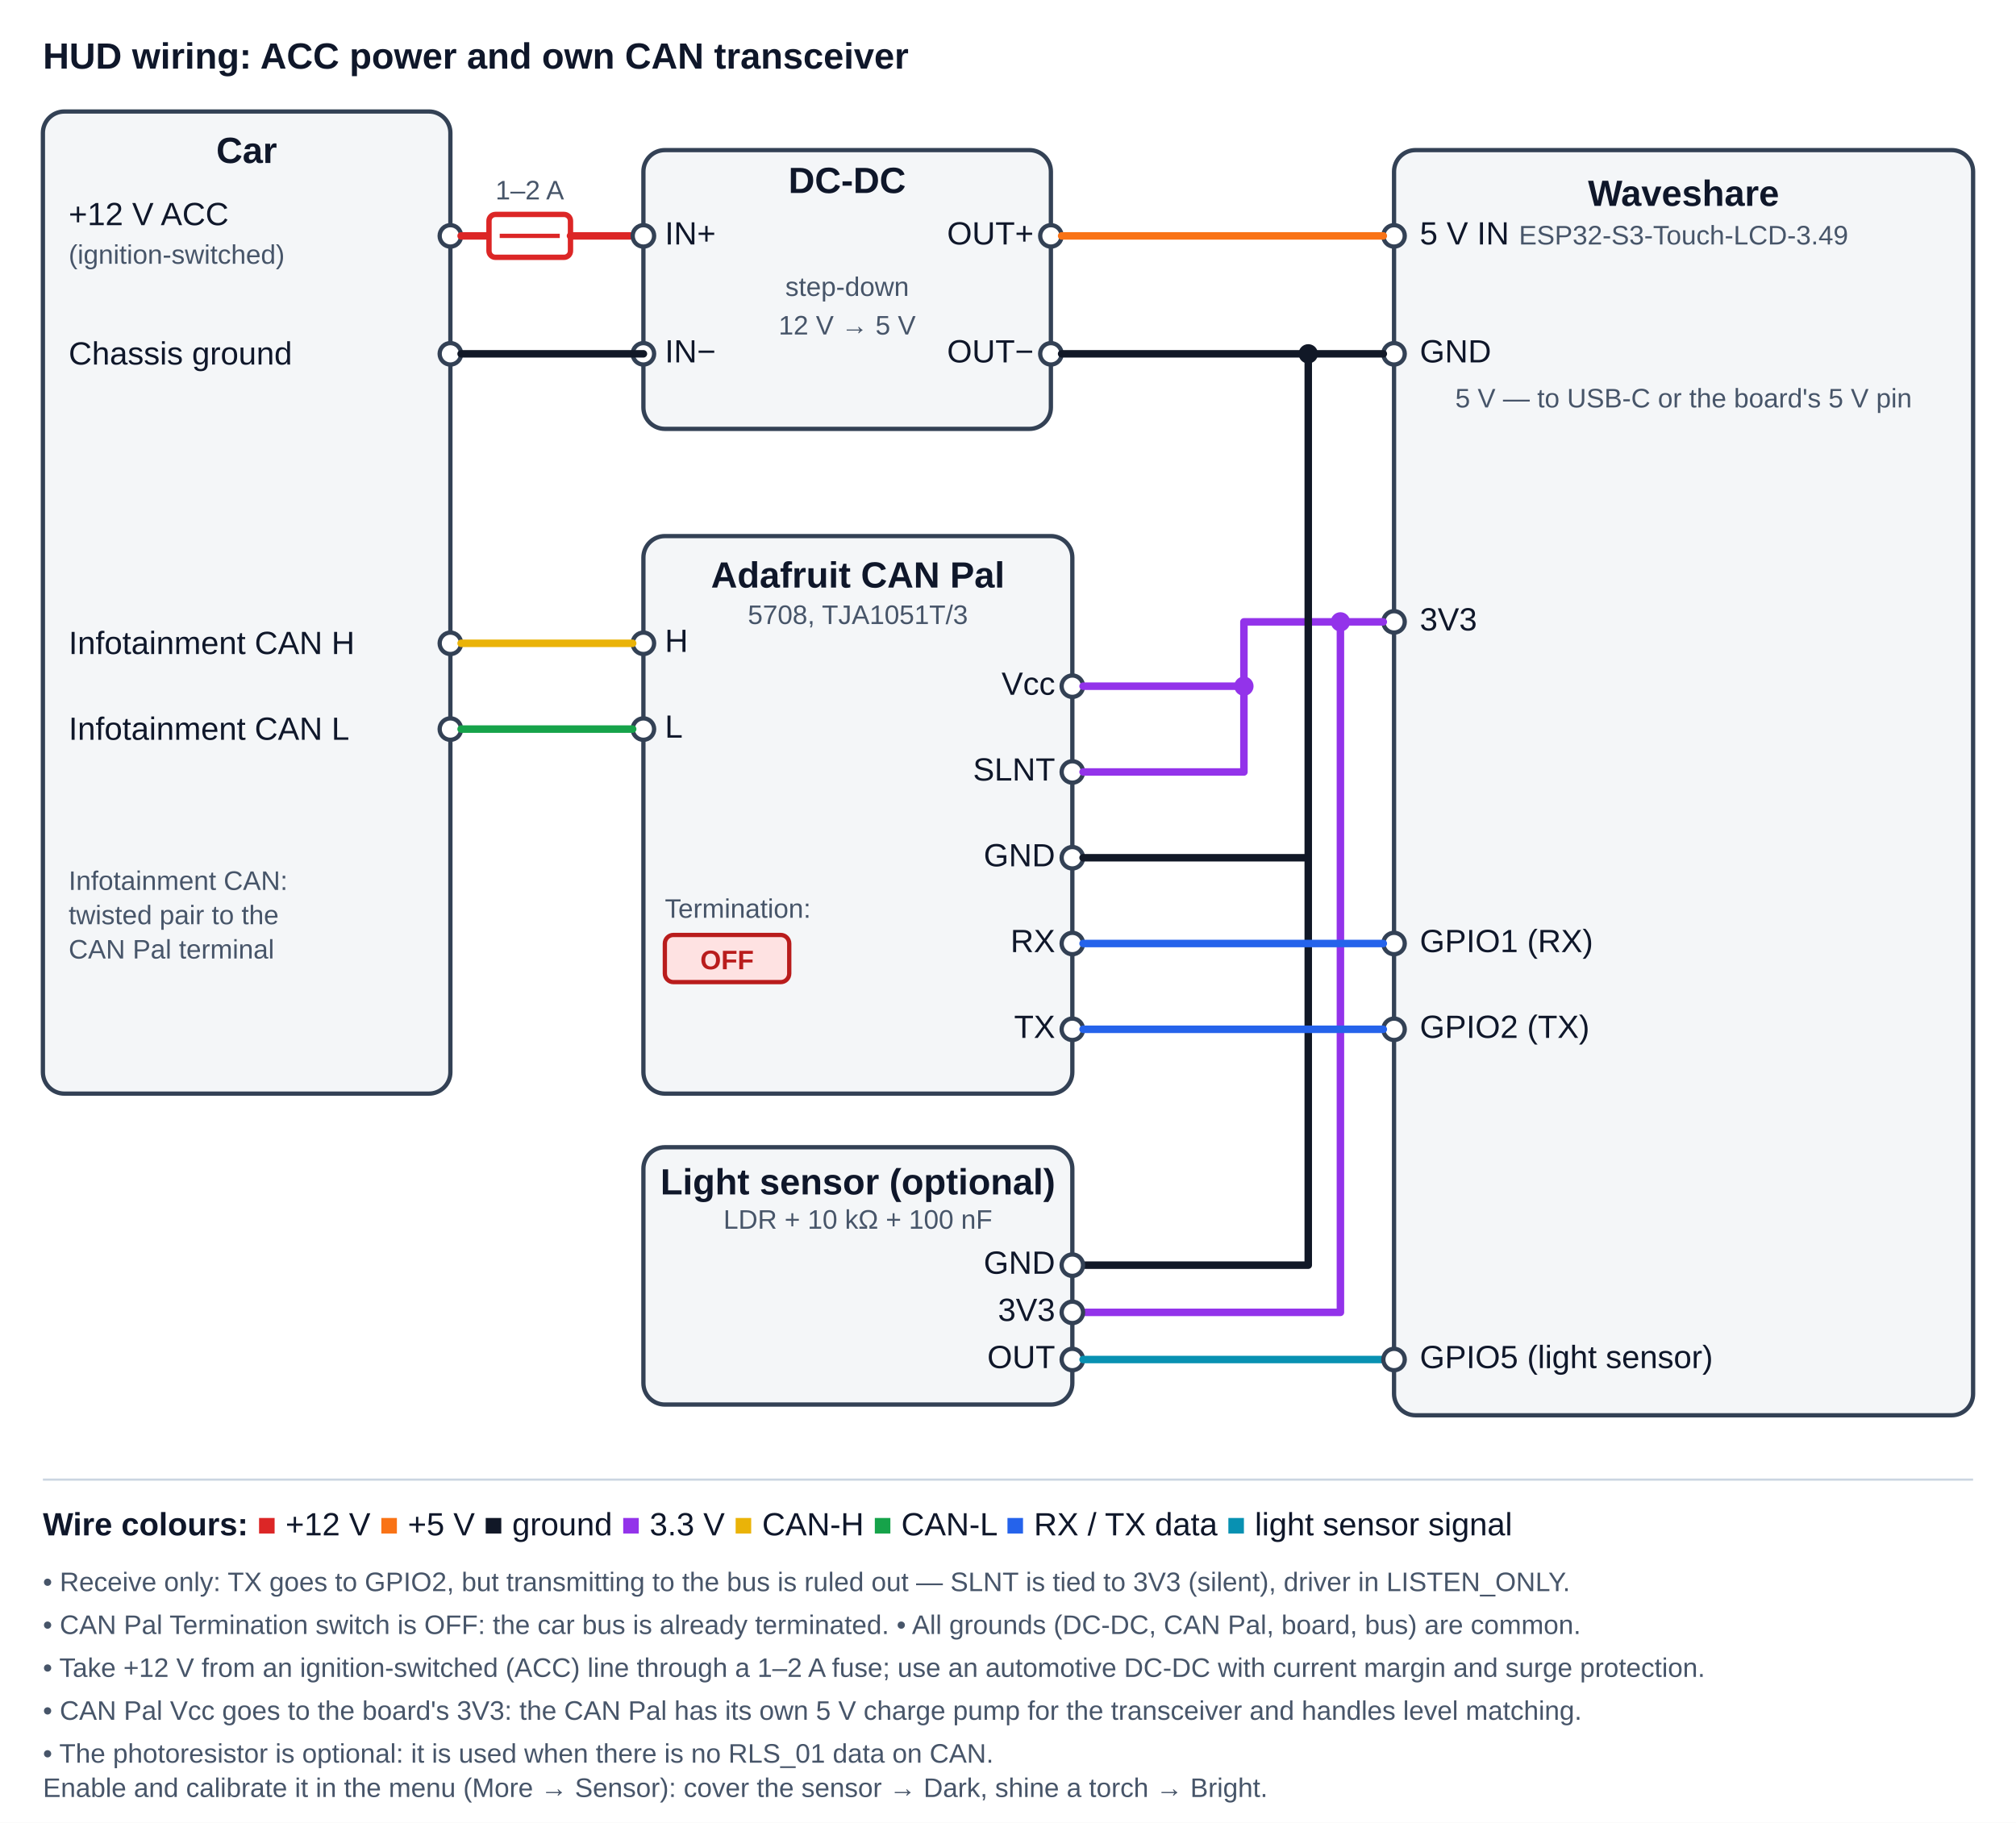
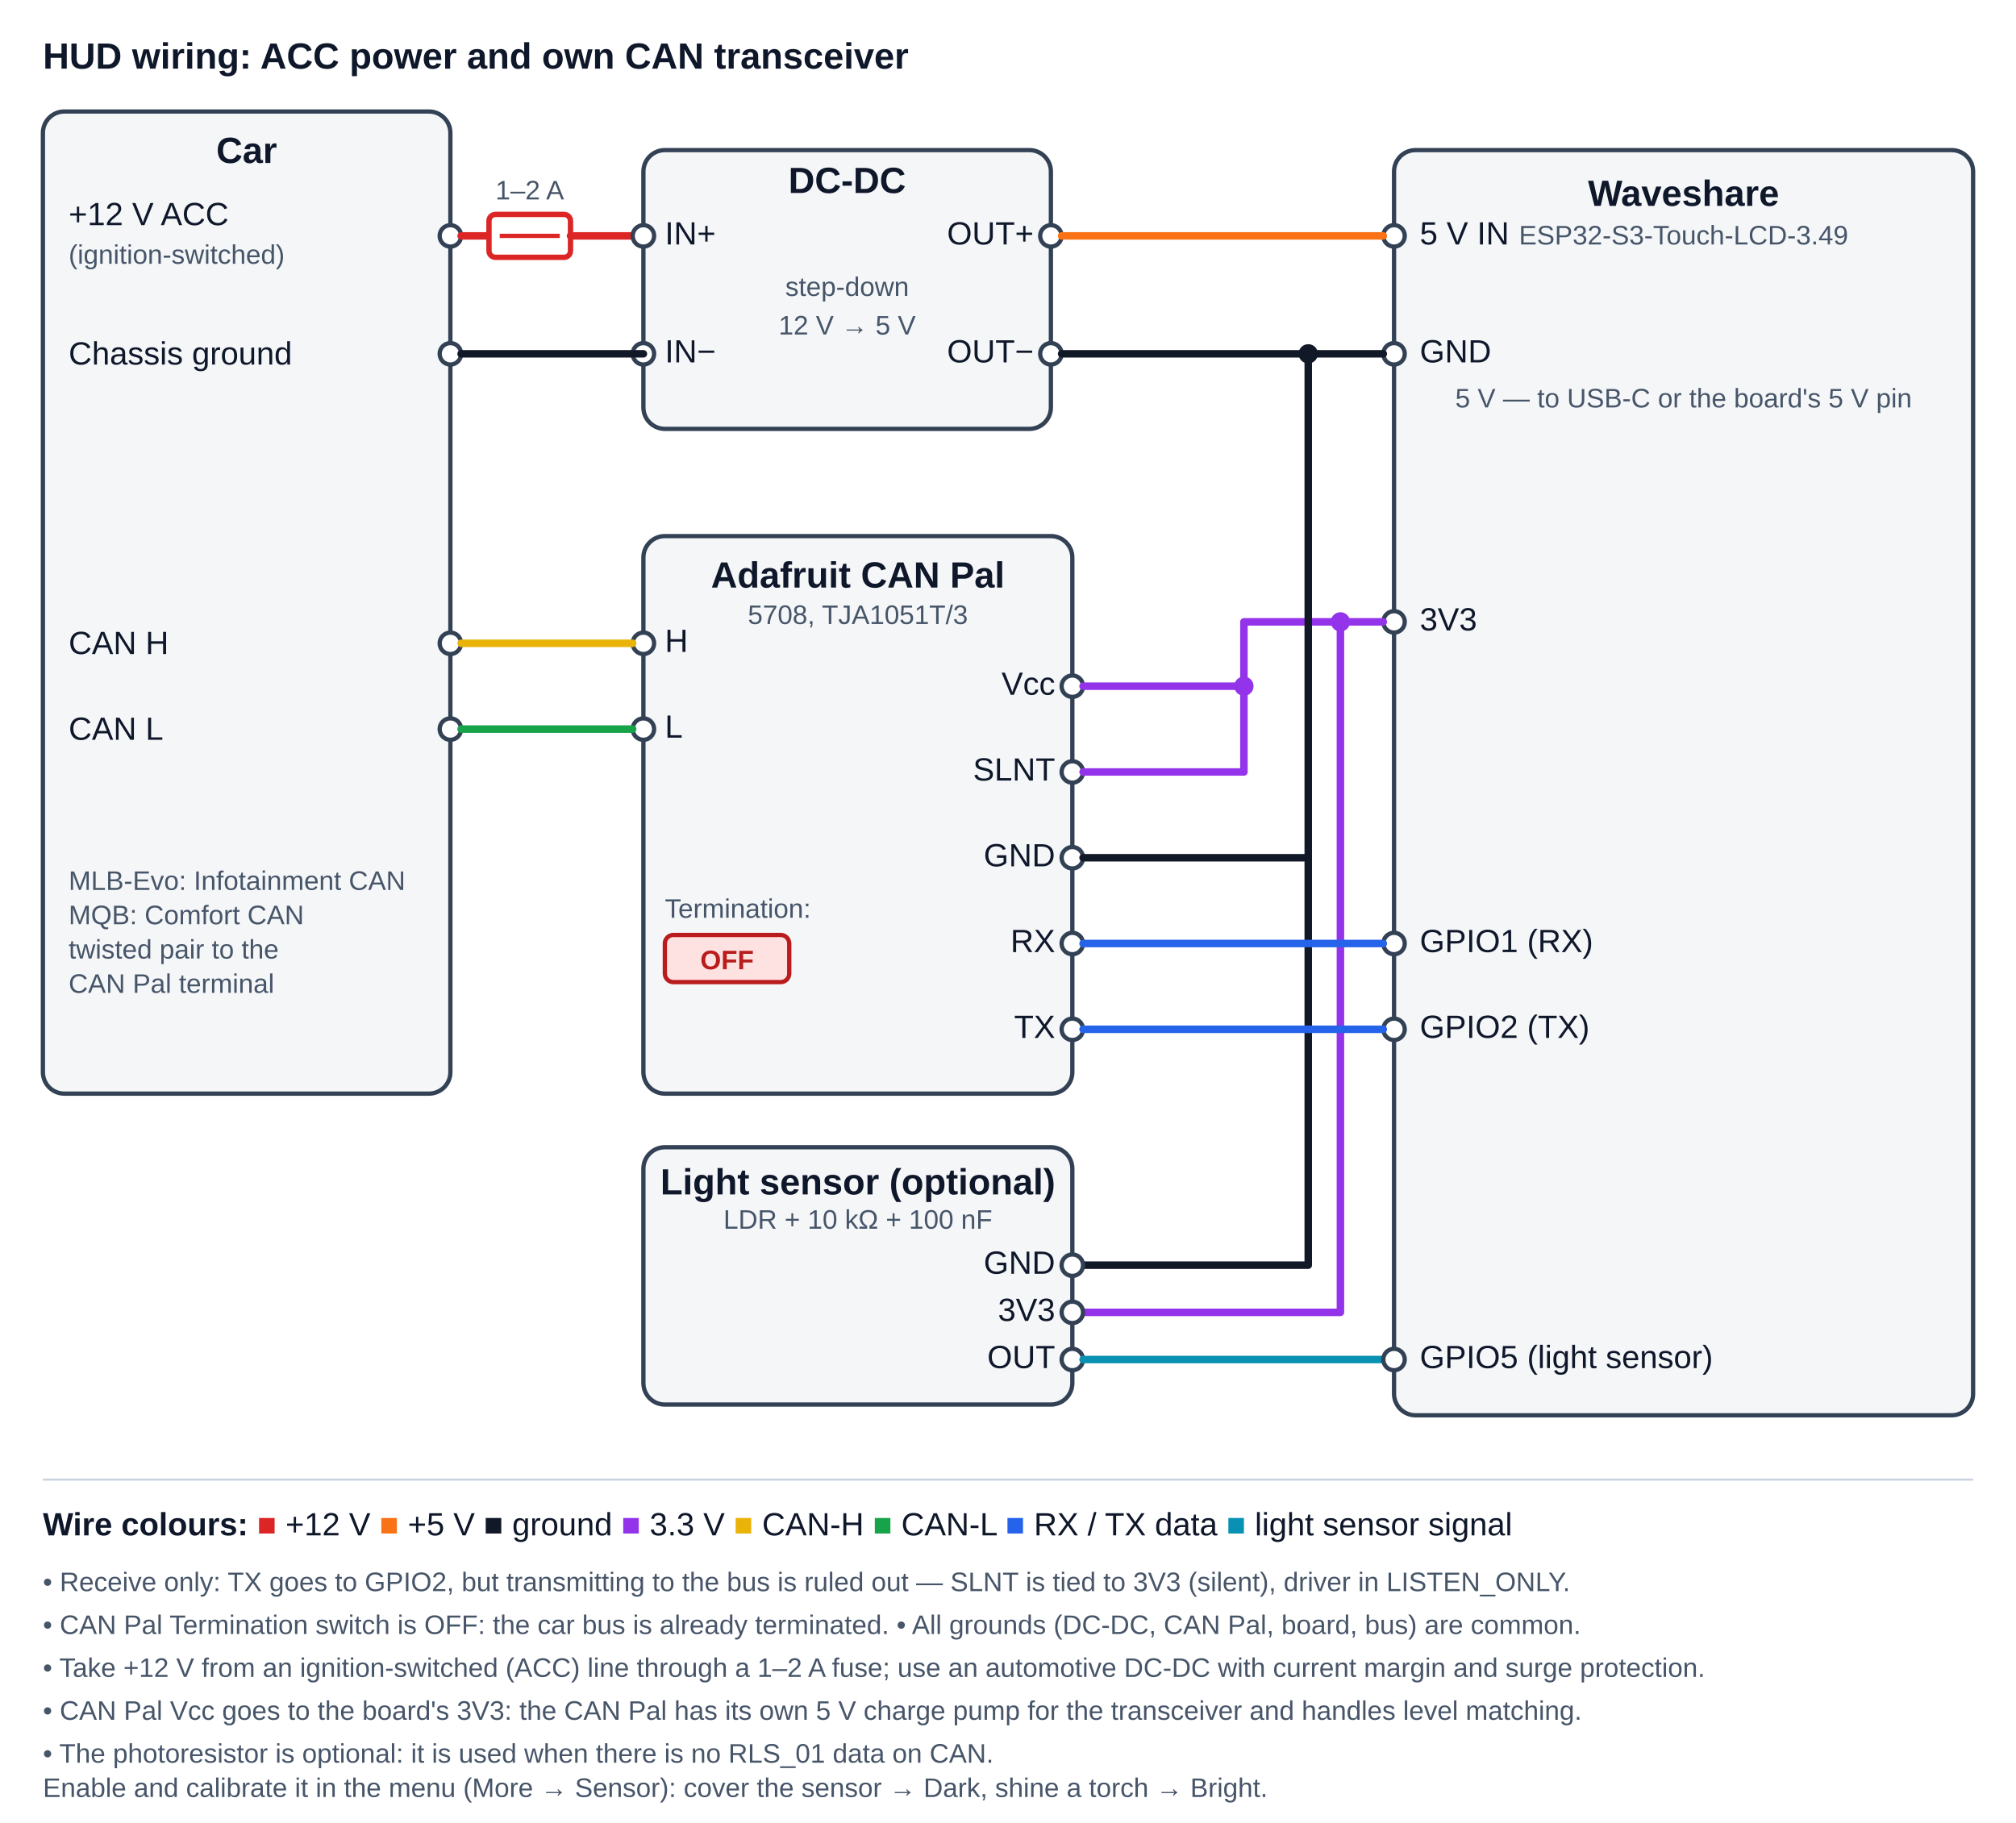
<svg xmlns="http://www.w3.org/2000/svg" viewBox="0 0 940 850" width="940" height="850" font-family="Arial, Helvetica, sans-serif">
  <rect width="940" height="850" fill="#ffffff" />
  <defs>
    <style>
      .box{fill:#f4f6f8;stroke:#334155;stroke-width:2;rx:10}
      .t{font-size:15px;fill:#0f172a}
      .h{font-size:17px;font-weight:bold;fill:#0f172a}
      .s{font-size:12.5px;fill:#475569}
      .w{fill:none;stroke-width:3.5;stroke-linecap:round;stroke-linejoin:round}
      .pin{fill:#ffffff;stroke:#334155;stroke-width:2}
      .nc{font-size:12.5px;fill:#b91c1c;font-weight:bold}
    </style>
  </defs>
  <text x="20" y="32" class="h" font-size="20">HUD wiring: ACC power and own CAN transceiver</text>
  <rect x="20" y="52" width="190" height="458" rx="10" class="box" />
  <text x="115" y="76" class="h" text-anchor="middle">Car</text>
  <text x="32" y="105" class="t">+12 V ACC</text>
  <text x="32" y="123" class="s">(ignition-switched)</text>
  <text x="32" y="165" class="t" dy="5">Chassis ground</text>
-   <text x="32" y="300" class="t" dy="5">Infotainment CAN H</text>
-   <text x="32" y="340" class="t" dy="5">Infotainment CAN L</text>
-   <text x="32" y="415" class="s">Infotainment CAN:</text>
-   <text x="32" y="431" class="s">twisted pair to the</text>
-   <text x="32" y="447" class="s">CAN Pal terminal</text>
+   <text x="32" y="300" class="t" dy="5">CAN H</text>
+   <text x="32" y="340" class="t" dy="5">CAN L</text>
+   <text x="32" y="415" class="s">MLB-Evo: Infotainment CAN</text>
+   <text x="32" y="431" class="s">MQB: Comfort CAN</text>
+   <text x="32" y="447" class="s">twisted pair to the</text>
+   <text x="32" y="463" class="s">CAN Pal terminal</text>
  <circle cx="210" cy="110" r="5" class="pin" />
  <circle cx="210" cy="165" r="5" class="pin" />
  <circle cx="210" cy="300" r="5" class="pin" />
  <circle cx="210" cy="340" r="5" class="pin" />
  <path class="w" stroke="#dc2626" d="M215 110 H228" />
  <rect x="228" y="100" width="38" height="20" rx="3" fill="#fff" stroke="#dc2626" stroke-width="2.5" />
  <path d="M233 110 H261" stroke="#dc2626" stroke-width="2" />
  <path class="w" stroke="#dc2626" d="M266 110 H300" />
  <text x="247" y="93" class="s" text-anchor="middle">1–2 A</text>
  <rect x="300" y="70" width="190" height="130" rx="10" class="box" />
  <text x="395" y="90" class="h" text-anchor="middle">DC-DC</text>
  <text x="395" y="138" class="s" text-anchor="middle">step-down</text>
  <text x="395" y="156" class="s" text-anchor="middle">12 V → 5 V</text>
  <text x="310" y="110" class="t" dy="4">IN+</text>
  <text x="310" y="165" class="t" dy="4">IN−</text>
  <text x="482" y="110" class="t" dy="4" text-anchor="end">OUT+</text>
  <text x="482" y="165" class="t" dy="4" text-anchor="end">OUT−</text>
  <circle cx="300" cy="110" r="5" class="pin" />
  <circle cx="300" cy="165" r="5" class="pin" />
  <circle cx="490" cy="110" r="5" class="pin" />
  <circle cx="490" cy="165" r="5" class="pin" />
  <path class="w" stroke="#111827" d="M215 165 H300" />
  <rect x="650" y="70" width="270" height="590" rx="10" class="box" />
  <text x="785" y="96" class="h" text-anchor="middle">Waveshare</text>
  <text x="785" y="114" class="s" text-anchor="middle">ESP32-S3-Touch-LCD-3.49</text>
  <text x="662" y="110" class="t" dy="4">5 V IN</text>
  <text x="662" y="165" class="t" dy="4">GND</text>
  <text x="662" y="290" class="t" dy="4">3V3</text>
  <text x="662" y="440" class="t" dy="4">GPIO1 (RX)</text>
  <text x="662" y="480" class="t" dy="4">GPIO2 (TX)</text>
  <text x="785" y="190" class="s" text-anchor="middle">5 V — to USB-C or the board's 5 V pin</text>
  <circle cx="650" cy="110" r="5" class="pin" />
  <circle cx="650" cy="165" r="5" class="pin" />
  <circle cx="650" cy="290" r="5" class="pin" />
  <circle cx="650" cy="440" r="5" class="pin" />
  <circle cx="650" cy="480" r="5" class="pin" />
  <path class="w" stroke="#f97316" d="M495 110 H645" />
  <path class="w" stroke="#111827" d="M495 165 H645" />
  <rect x="300" y="250" width="200" height="260" rx="10" class="box" />
  <text x="400" y="274" class="h" text-anchor="middle">Adafruit CAN Pal</text>
  <text x="400" y="291" class="s" text-anchor="middle">5708, TJA1051T/3</text>
  <text x="310" y="300" class="t" dy="4">H</text>
  <text x="310" y="340" class="t" dy="4">L</text>
  <text x="492" y="320" class="t" dy="4" text-anchor="end">Vcc</text>
  <text x="492" y="360" class="t" dy="4" text-anchor="end">SLNT</text>
  <text x="492" y="400" class="t" dy="4" text-anchor="end">GND</text>
  <text x="492" y="440" class="t" dy="4" text-anchor="end">RX</text>
  <text x="492" y="480" class="t" dy="4" text-anchor="end">TX</text>
  <text x="310" y="428" class="s">Termination:</text>
  <rect x="310" y="436" width="58" height="22" rx="4" fill="#fee2e2" stroke="#b91c1c" stroke-width="2" />
  <text x="339" y="452" class="nc" text-anchor="middle">OFF</text>
  <circle cx="300" cy="300" r="5" class="pin" />
  <circle cx="300" cy="340" r="5" class="pin" />
  <circle cx="500" cy="320" r="5" class="pin" />
  <circle cx="500" cy="360" r="5" class="pin" />
  <circle cx="500" cy="400" r="5" class="pin" />
  <circle cx="500" cy="440" r="5" class="pin" />
  <circle cx="500" cy="480" r="5" class="pin" />
  <path class="w" stroke="#eab308" d="M215 300 H295" />
  <path class="w" stroke="#16a34a" d="M215 340 H295" />
  <path class="w" stroke="#9333ea" d="M505 320 H580 V290 H645" />
  <path class="w" stroke="#9333ea" d="M505 360 H580 V320" />
  <circle cx="580" cy="320" r="4.5" fill="#9333ea" />
  <path class="w" stroke="#9333ea" d="M625 290 V612 H505" />
  <circle cx="625" cy="290" r="4.5" fill="#9333ea" />
  <path class="w" stroke="#111827" d="M505 400 H610 V165 M610 400 V590 H505" />
  <circle cx="610" cy="165" r="4.5" fill="#111827" />
  <path class="w" stroke="#2563eb" d="M505 440 H645" />
  <path class="w" stroke="#2563eb" d="M505 480 H645" />
  <rect x="300" y="535" width="200" height="120" rx="10" class="box" />
  <text x="400" y="557" class="h" text-anchor="middle" font-size="15">Light sensor (optional)</text>
  <text x="400" y="573" class="s" text-anchor="middle">LDR + 10 kΩ + 100 nF</text>
  <text x="492" y="590" class="t" dy="4" text-anchor="end">GND</text>
  <text x="492" y="612" class="t" dy="4" text-anchor="end">3V3</text>
  <text x="492" y="634" class="t" dy="4" text-anchor="end">OUT</text>
  <circle cx="500" cy="590" r="5" class="pin" />
  <circle cx="500" cy="612" r="5" class="pin" />
  <circle cx="500" cy="634" r="5" class="pin" />
  <path class="w" stroke="#0891b2" d="M505 634 H645" />
  <text x="662" y="634" class="t" dy="4">GPIO5 (light sensor)</text>
  <circle cx="650" cy="634" r="5" class="pin" />
  <g transform="translate(0,150)">
    <line x1="20" y1="540" x2="920" y2="540" stroke="#cbd5e1" />
    <text x="20" y="566" class="t">
      <tspan font-weight="bold">Wire colours:</tspan>
      <tspan fill="#dc2626">■</tspan> +12 V   <tspan fill="#f97316">■</tspan> +5 V   <tspan fill="#111827">■</tspan> ground   <tspan fill="#9333ea">■</tspan> 3.3 V   <tspan fill="#eab308">■</tspan> CAN-H   <tspan fill="#16a34a">■</tspan> CAN-L   <tspan fill="#2563eb">■</tspan> RX / TX data   <tspan fill="#0891b2">■</tspan> light sensor signal</text>
    <text x="20" y="592" class="s">• Receive only: TX goes to GPIO2, but transmitting to the bus is ruled out — SLNT is tied to 3V3 (silent), driver in LISTEN_ONLY.</text>
    <text x="20" y="612" class="s">• CAN Pal Termination switch is OFF: the car bus is already terminated.  • All grounds (DC-DC, CAN Pal, board, bus) are common.</text>
    <text x="20" y="632" class="s">• Take +12 V from an ignition-switched (ACC) line through a 1–2 A fuse; use an automotive DC-DC with current margin and surge protection.</text>
    <text x="20" y="652" class="s">• CAN Pal Vcc goes to the board's 3V3: the CAN Pal has its own 5 V charge pump for the transceiver and handles level matching.</text>
    <text x="20" y="672" class="s">• The photoresistor is optional: it is used when there is no RLS_01 data on CAN.</text>
    <text x="20" y="688" class="s">  Enable and calibrate it in the menu (More → Sensor): cover the sensor → Dark, shine a torch → Bright.</text>
  </g>
</svg>
